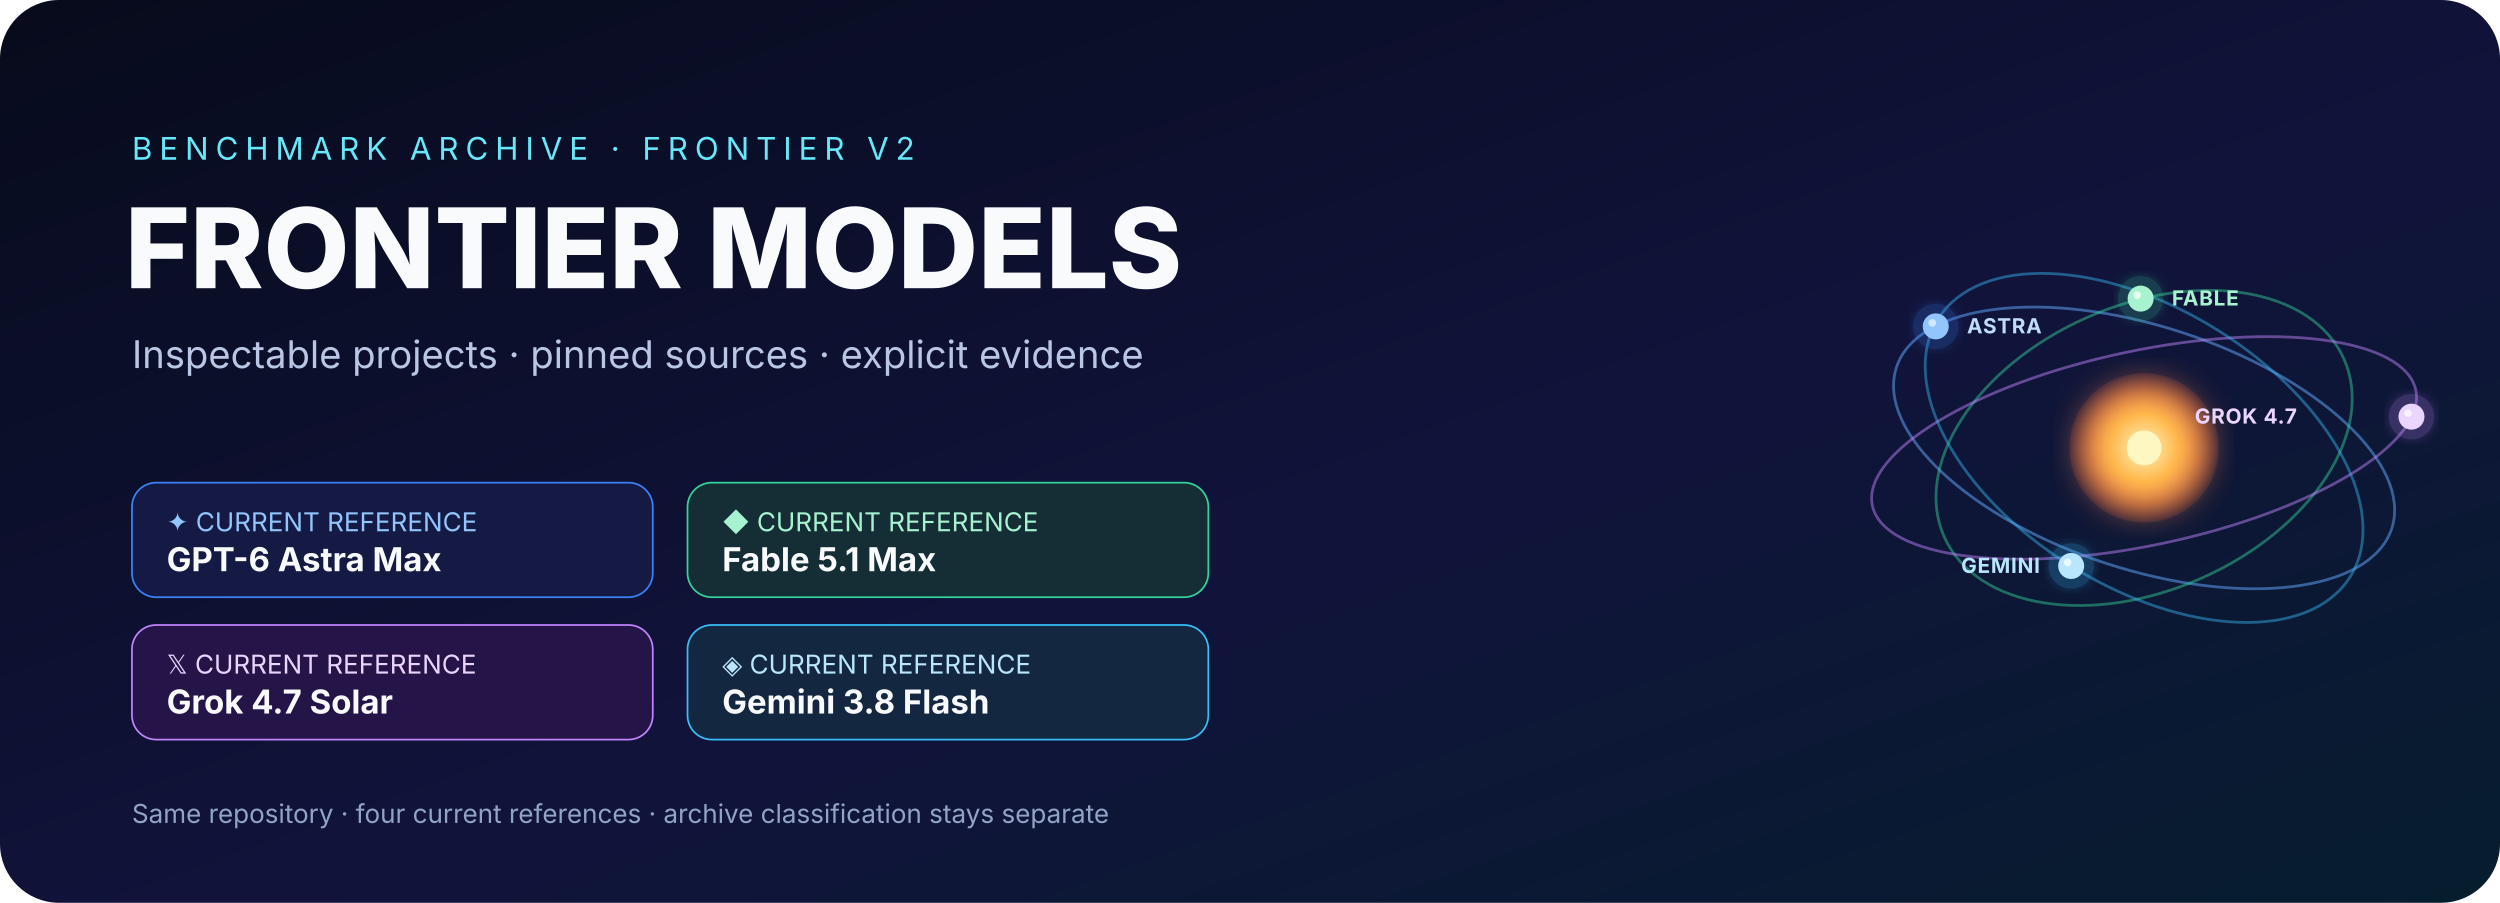
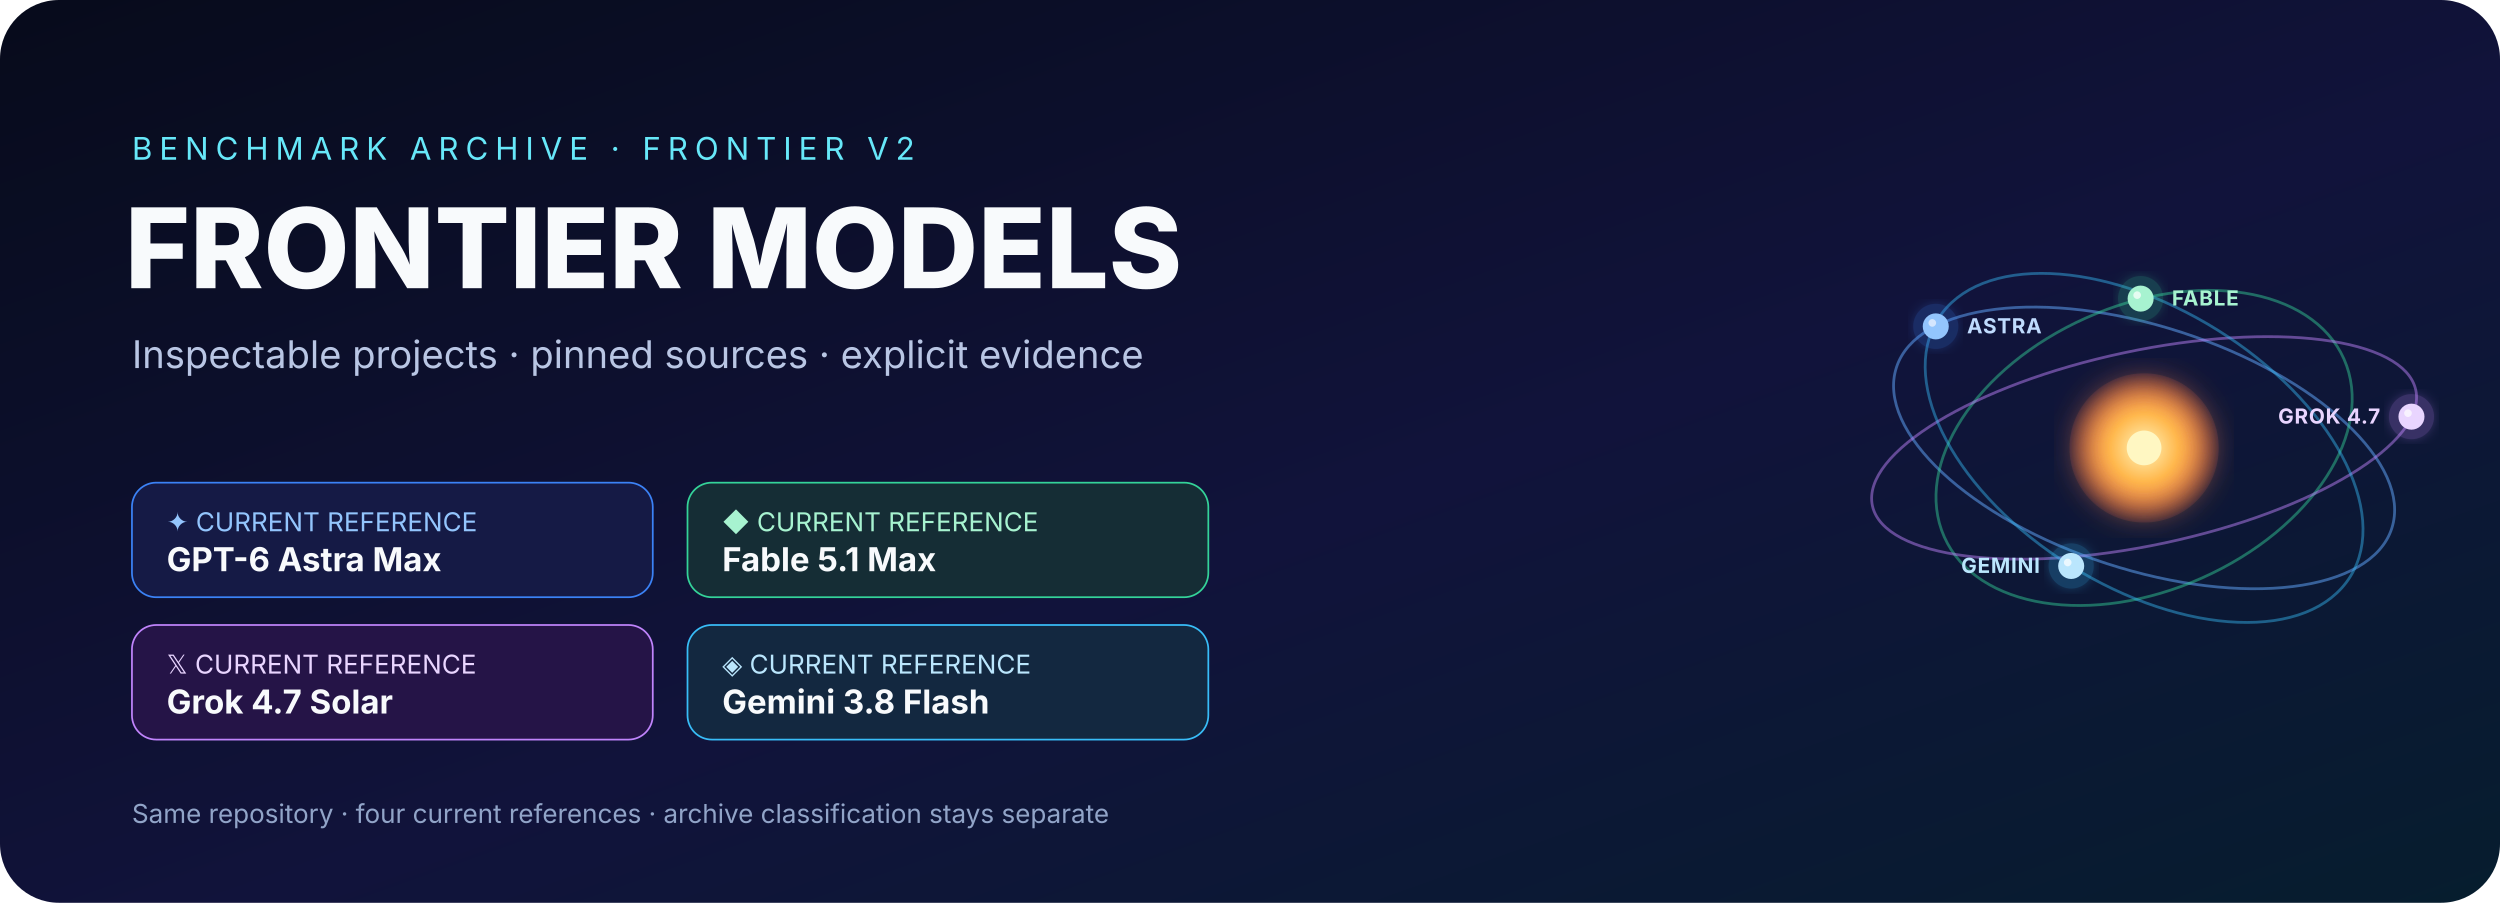
<svg xmlns="http://www.w3.org/2000/svg" viewBox="0 0 1440 520" role="img" aria-labelledby="title desc">
  <defs>
    <linearGradient id="bg" x1="0" y1="0" x2="1" y2="1">
      <stop stop-color="#070b1b" />
      <stop offset=".55" stop-color="#11133b" />
      <stop offset="1" stop-color="#061d2e" />
    </linearGradient>
    <radialGradient id="sun">
      <stop stop-color="#fff5bd" />
      <stop offset=".45" stop-color="#ffb84d" />
      <stop offset="1" stop-color="#ff6b3d" stop-opacity=".12" />
    </radialGradient>
    <linearGradient id="line">
      <stop stop-color="#6ee7ff" />
      <stop offset="1" stop-color="#a78bfa" />
    </linearGradient>
    <filter id="glow">
      <feGaussianBlur stdDeviation="8" result="b" />
      <feMerge>
        <feMergeNode in="b" />
        <feMergeNode in="SourceGraphic" />
      </feMerge>
    </filter>
    <filter id="bubble-glow">
      <feGaussianBlur stdDeviation="3" result="b" />
      <feMerge>
        <feMergeNode in="b" />
        <feMergeNode in="SourceGraphic" />
      </feMerge>
    </filter>
  </defs>
  <rect width="1440" height="520" rx="34" fill="url(#bg)" />
  <g fill="none" stroke-width="1.6">
    <ellipse cx="1235" cy="258" rx="150" ry="70" transform="rotate(18 1235 258)" stroke="#60a5fa" stroke-opacity=".52" />
    <ellipse cx="1235" cy="258" rx="126" ry="82" transform="rotate(-24 1235 258)" stroke="#34d399" stroke-opacity=".46" />
    <ellipse cx="1235" cy="258" rx="160" ry="56" transform="rotate(-12 1235 258)" stroke="#c084fc" stroke-opacity=".48" />
    <ellipse cx="1235" cy="258" rx="140" ry="80" transform="rotate(32 1235 258)" stroke="#38bdf8" stroke-opacity=".44" />
  </g>
  <circle cx="1235" cy="258" r="43" fill="url(#sun)" filter="url(#glow)" />
  <circle cx="1235" cy="258" r="10" fill="#fff7c2" />
  <g font-family="Inter,Segoe UI,Arial,sans-serif" font-size="12" font-weight="700" letter-spacing=".4">
    <g transform="translate(1115 188)">
      <circle r="13" fill="#3b82f6" opacity=".22" filter="url(#bubble-glow)" />
      <circle r="7.5" fill="#93c5fd" />
      <circle cx="-2" cy="-2" r="2.2" fill="#dbeafe" opacity=".9" />
      <text x="18" y="4" fill="#bfdbfe">ASTRA</text>
    </g>
    <g transform="translate(1233 172)">
      <circle r="13" fill="#34d399" opacity=".22" filter="url(#bubble-glow)" />
      <circle r="7.5" fill="#a7f3d0" />
      <circle cx="-2" cy="-2" r="2.2" fill="#ecfdf5" opacity=".9" />
      <text x="18" y="4" fill="#a7f3d0">FABLE</text>
    </g>
    <g transform="translate(1389 240)">
      <circle r="13" fill="#c084fc" opacity=".24" filter="url(#bubble-glow)" />
      <circle r="7.5" fill="#e9d5ff" />
      <circle cx="-2" cy="-2" r="2.2" fill="#faf5ff" opacity=".9" />
-       <text x="-66" y="4" text-anchor="end" fill="#e9d5ff">GROK 4.7</text>
+       <text x="-18" y="4" text-anchor="end" fill="#e9d5ff">GROK 4.7</text>
    </g>
    <g transform="translate(1193 326)">
      <circle r="13" fill="#38bdf8" opacity=".24" filter="url(#bubble-glow)" />
      <circle r="7.5" fill="#bae6fd" />
      <circle cx="-2" cy="-2" r="2.2" fill="#f0f9ff" opacity=".9" />
      <text x="-18" y="4" text-anchor="end" fill="#bae6fd">GEMINI</text>
    </g>
  </g>
  <g font-family="Inter,Segoe UI,Arial,sans-serif" fill="#f8fafc">
    <text x="76" y="92" font-size="18" letter-spacing="4" fill="#67e8f9">BENCHMARK ARCHIVE · FRONTIER V2</text>
    <text x="72" y="166" font-size="64" font-weight="800">FRONTIER MODELS</text>
    <text x="76" y="212" font-size="22" fill="#b9c6e4">Inspectable projects · pinned sources · explicit evidence</text>
    <g transform="translate(76 278)">
      <rect width="300" height="66" rx="14" fill="#151a45" stroke="#3b82f6" />
      <text x="20" y="28" font-size="15" fill="#93c5fd">✦ CURRENT REFERENCE</text>
      <text x="20" y="51" font-size="19" font-weight="700">GPT-6 Astra Max</text>
      <rect x="320" width="300" height="66" rx="14" fill="#152d35" stroke="#34d399" />
      <text x="340" y="28" font-size="15" fill="#a7f3d0">◆ CURRENT REFERENCE</text>
      <text x="340" y="51" font-size="19" font-weight="700">Fable 5.1 Max</text>
      <rect y="82" width="300" height="66" rx="14" fill="#251447" stroke="#c084fc" />
      <text x="20" y="110" font-size="15" fill="#e9d5ff">𝕏 CURRENT REFERENCE</text>
      <text x="20" y="133" font-size="19" font-weight="700">Grok 4.7 Solar</text>
      <rect x="320" y="82" width="300" height="66" rx="14" fill="#132840" stroke="#38bdf8" />
      <text x="340" y="110" font-size="15" fill="#bae6fd">◈ CURRENT REFERENCE</text>
      <text x="340" y="133" font-size="19" font-weight="700">Gemini 3.8 Flash</text>
    </g>
  </g>
  <text x="76" y="474" font-family="Inter,Segoe UI,Arial,sans-serif" font-size="15" fill="#91a4c8">Same repository · four current references · archive classification stays separate</text>
</svg>
